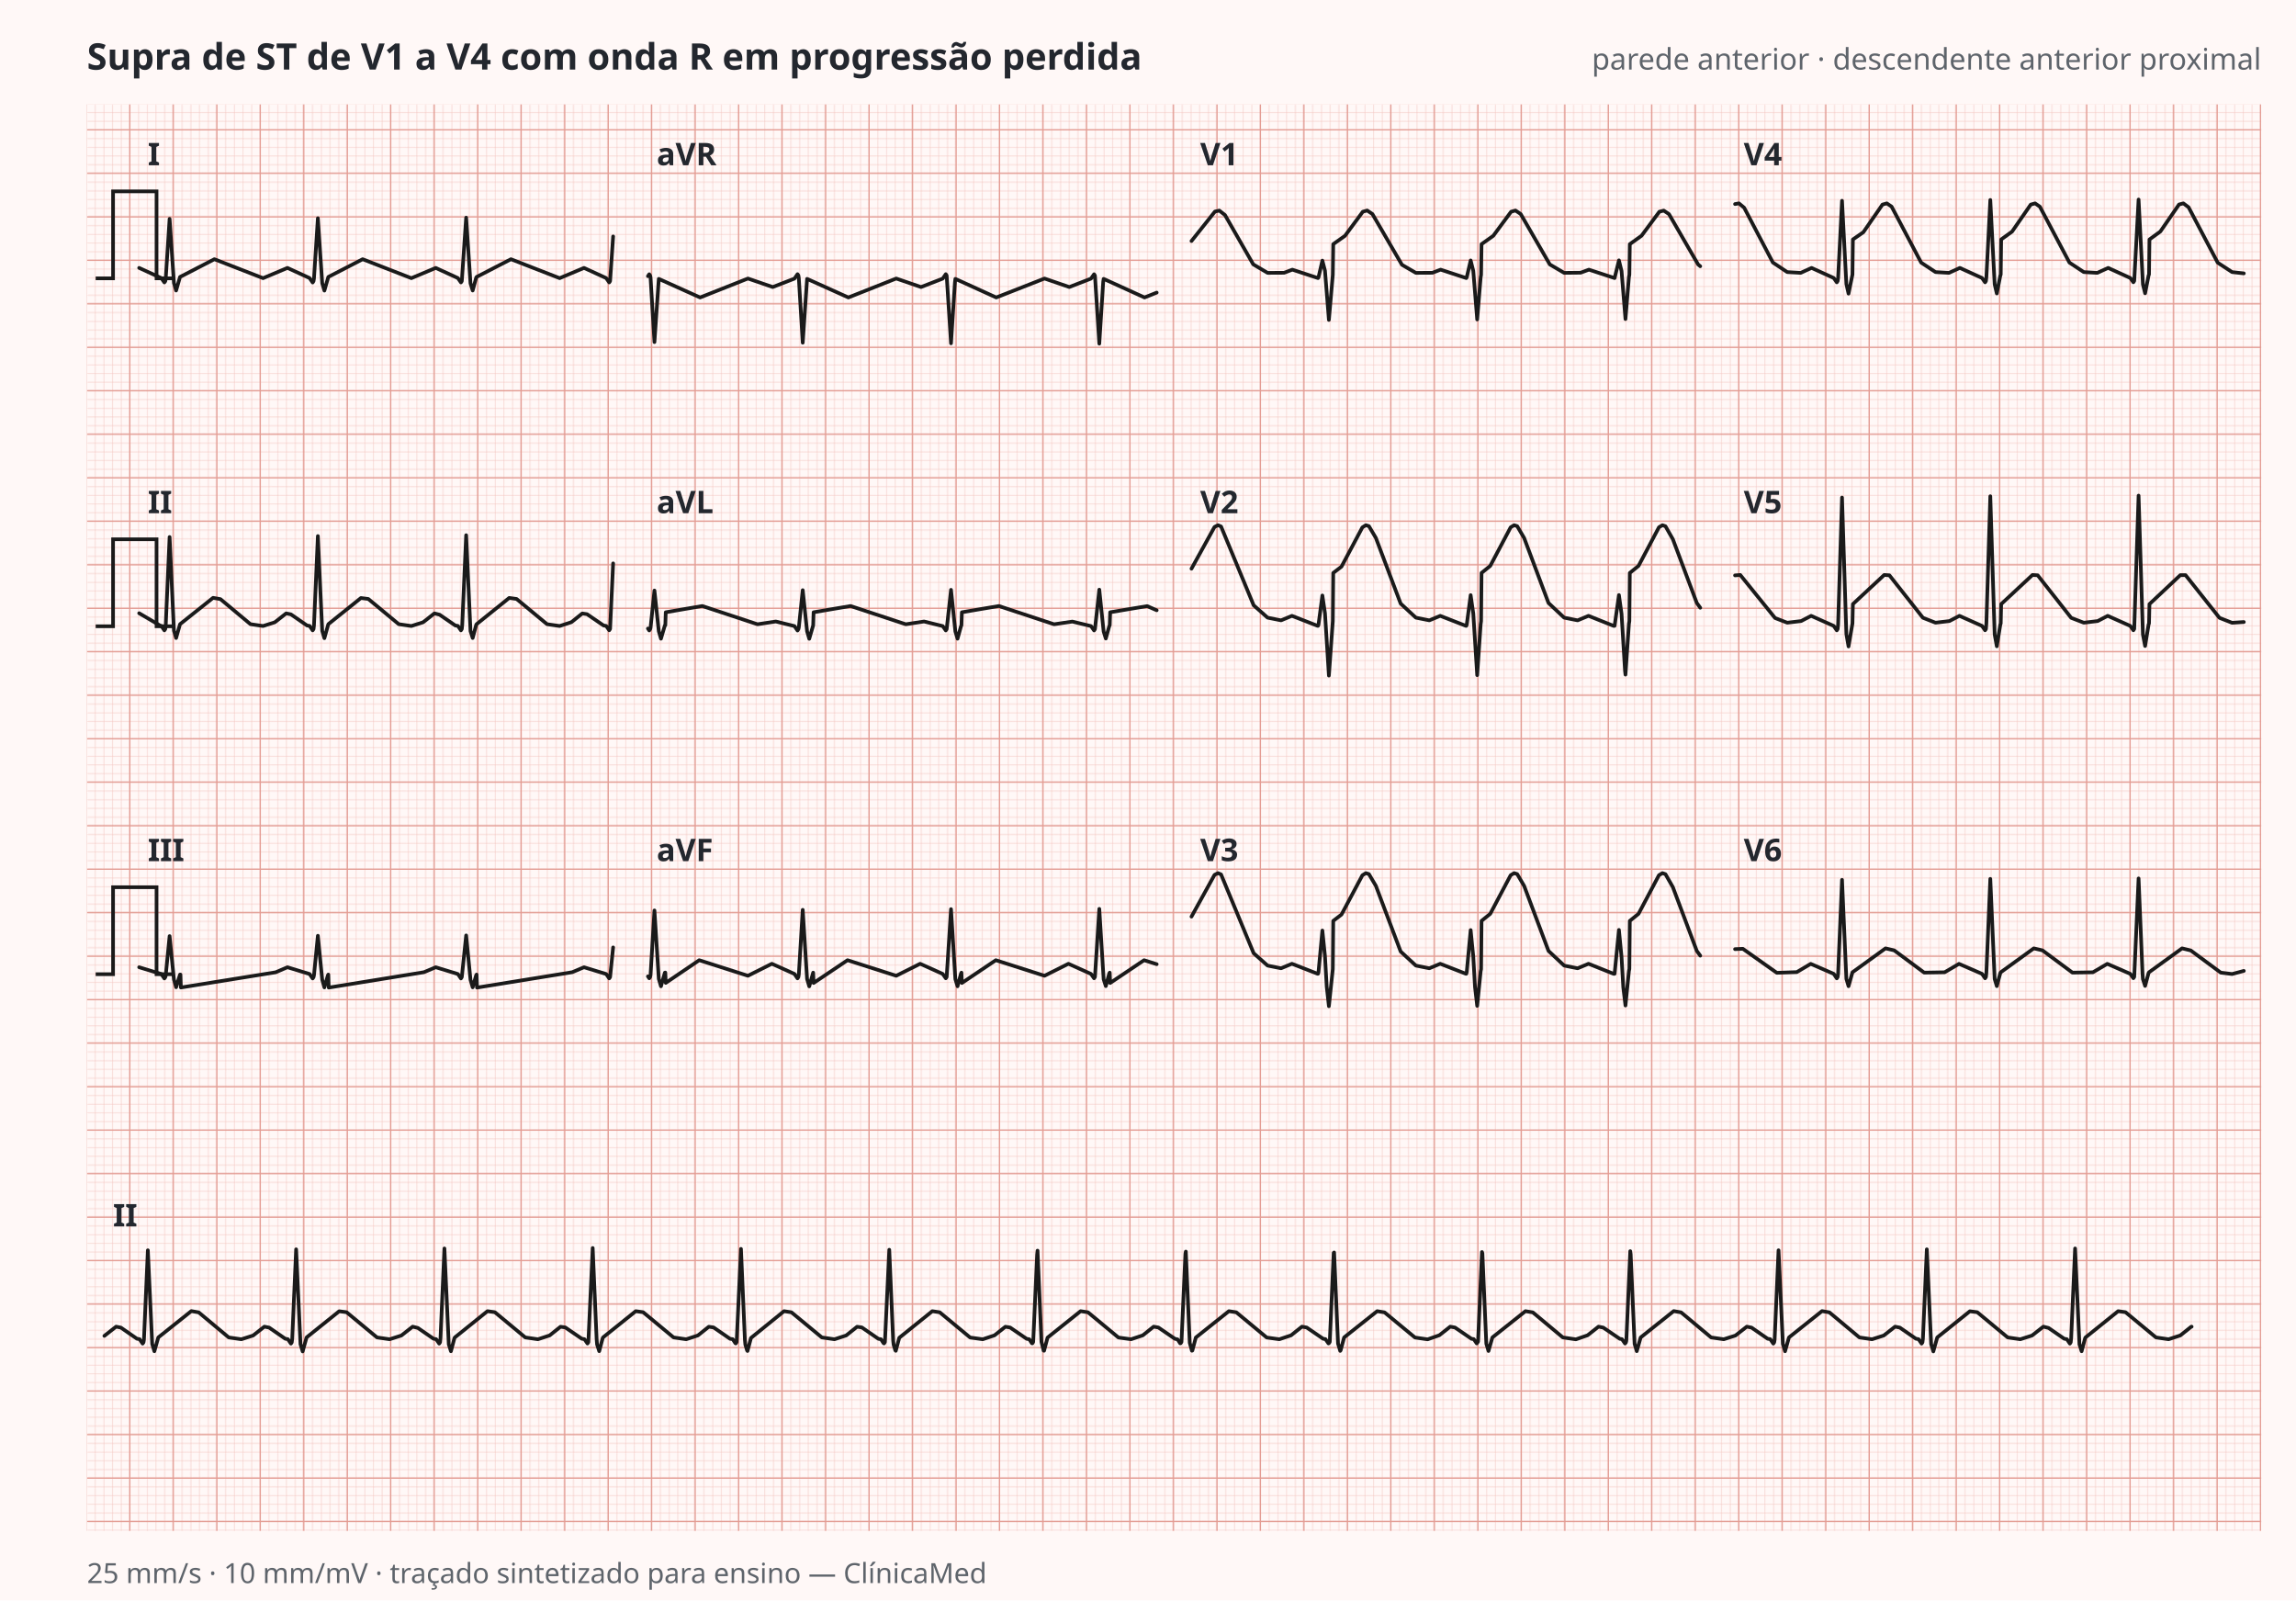
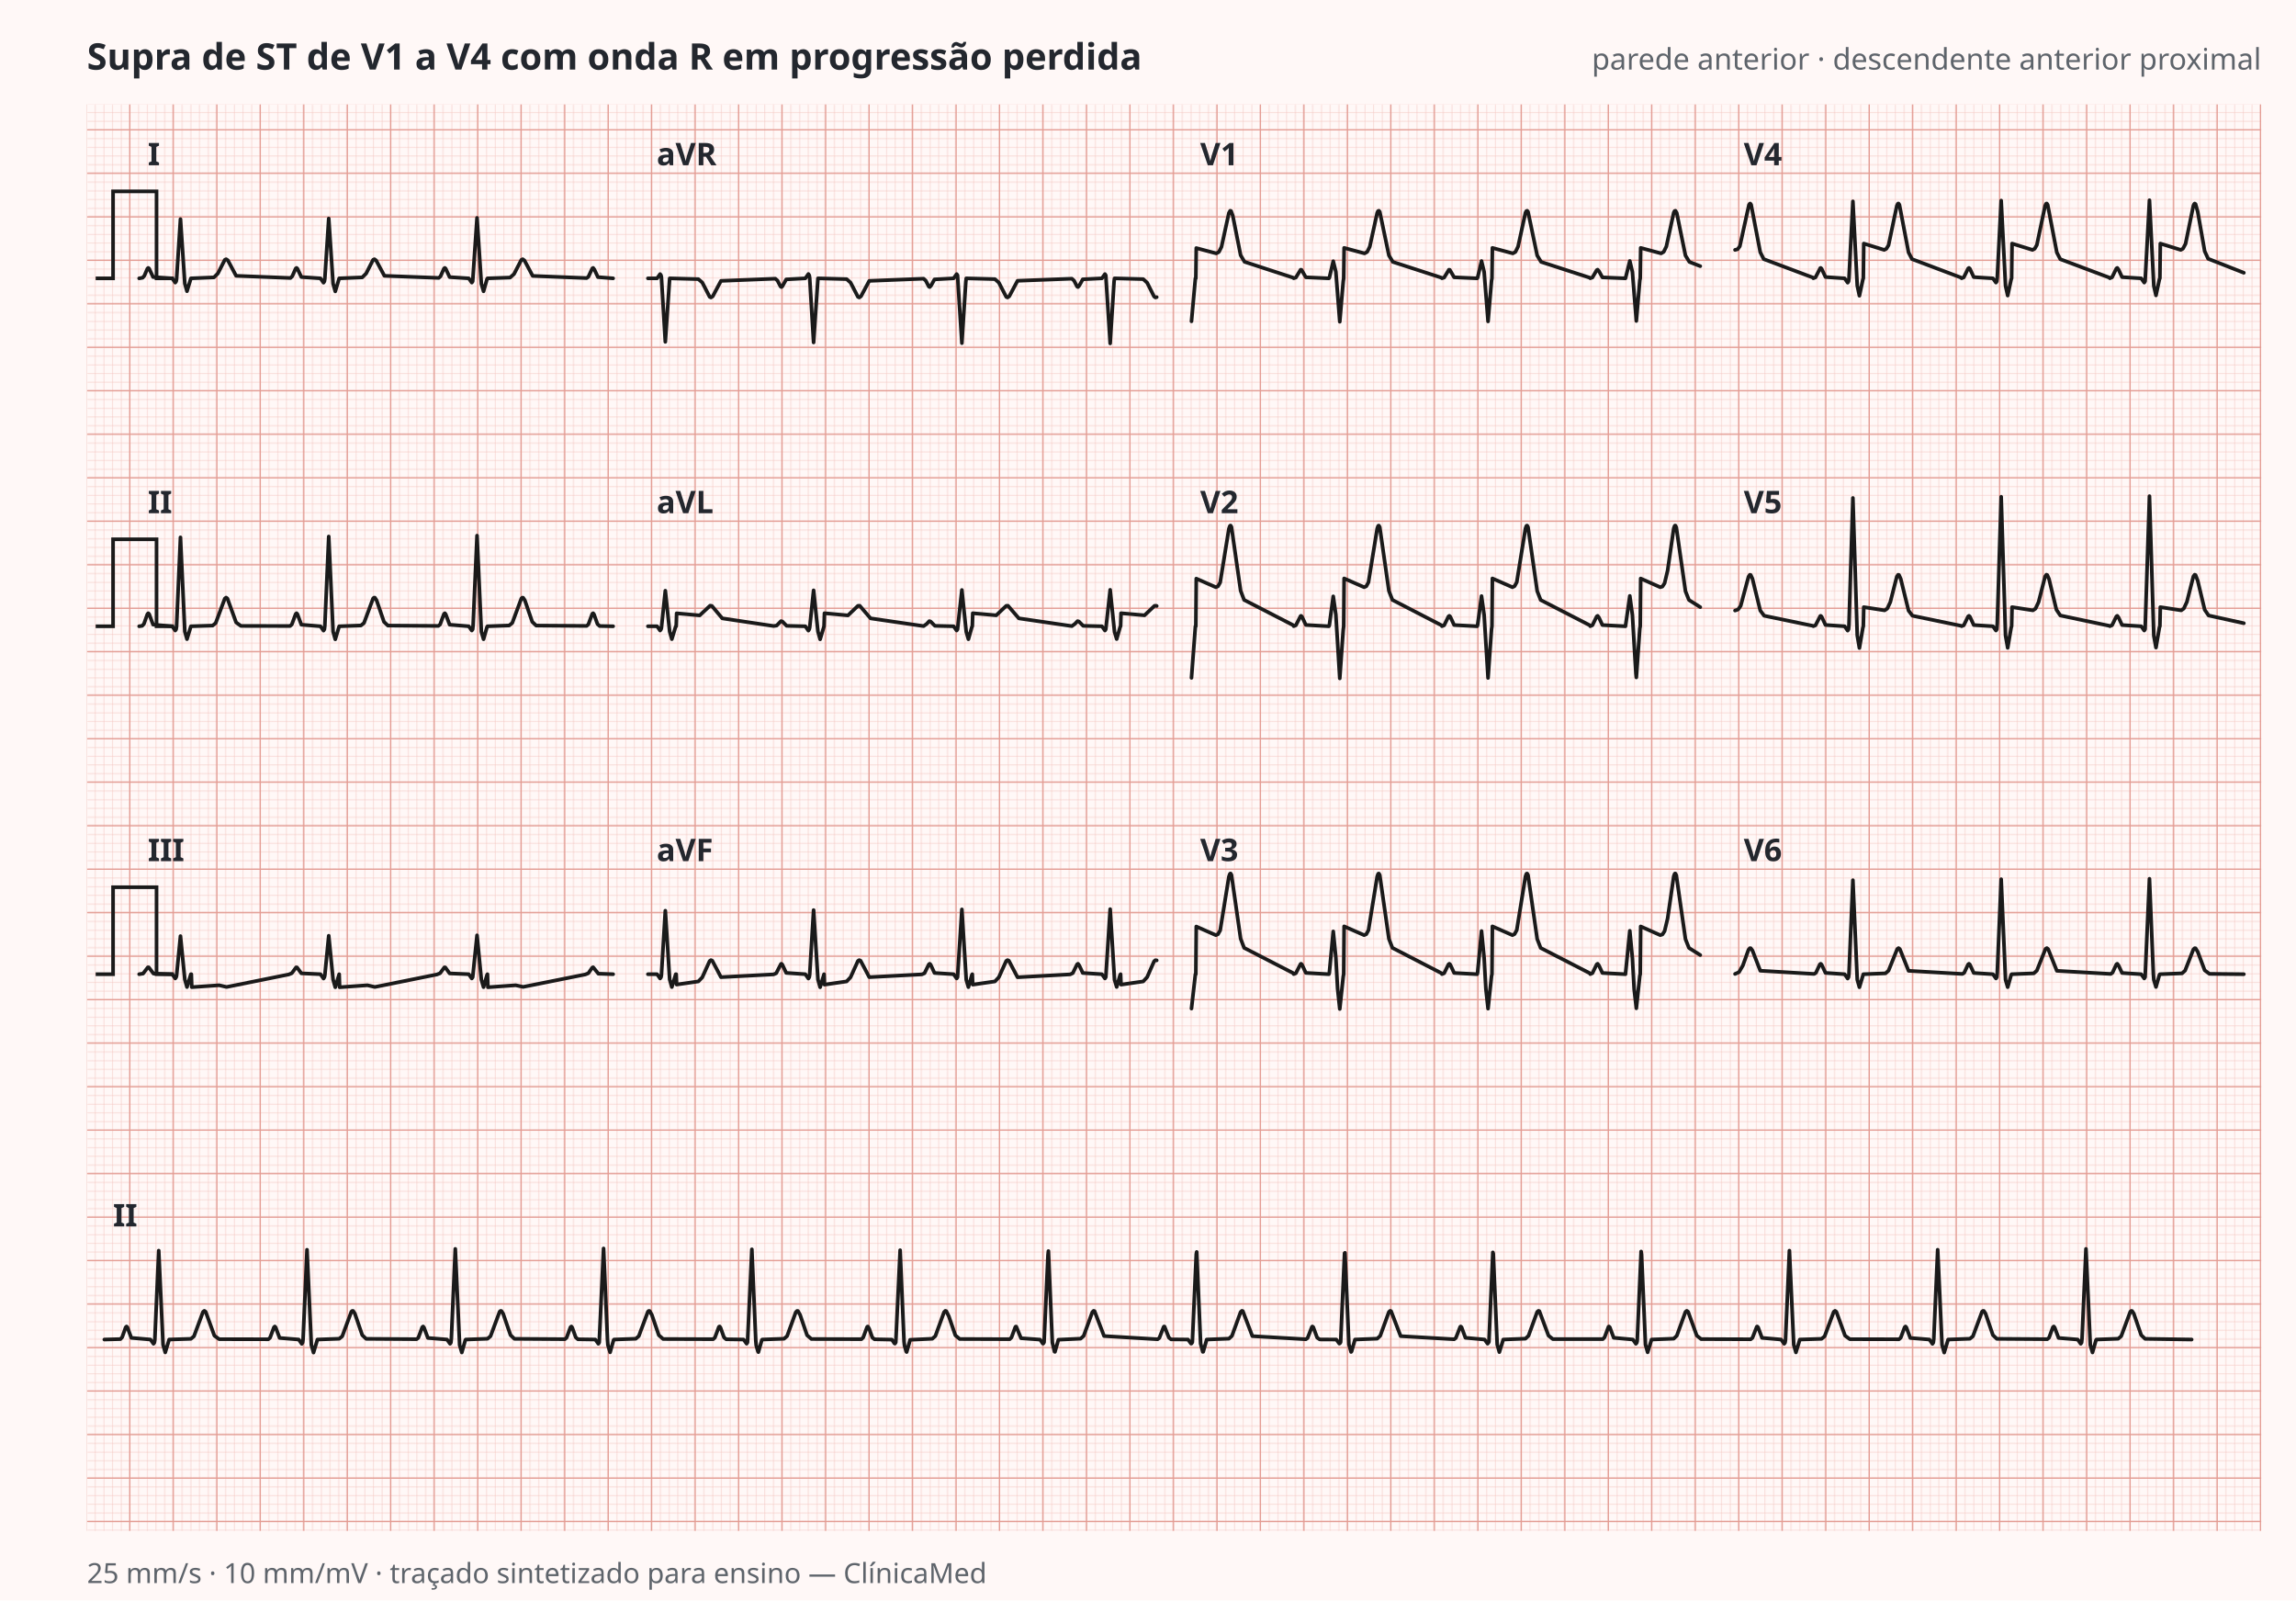
<svg xmlns="http://www.w3.org/2000/svg" viewBox="0 0 264 184" role="img" aria-label="Supra de ST de V1 a V4 com onda R em progressão perdida">
  <defs>
    <pattern id="p1" width="1" height="1" patternUnits="userSpaceOnUse">
      <path d="M1 0V1M0 1H1" fill="none" stroke="#F3C9C3" stroke-width=".12" />
    </pattern>
    <pattern id="p5" width="5" height="5" patternUnits="userSpaceOnUse">
      <rect width="5" height="5" fill="url(#p1)" />
      <path d="M5 0V5M0 5H5" fill="none" stroke="#E39C93" stroke-width=".3" />
    </pattern>
  </defs>
  <rect width="264" height="184" fill="#FFF8F7" />
  <rect x="10.0" y="12.0" width="250.0" height="164.0" fill="url(#p5)" />
  <text x="10.0" y="8" font-family="Figtree,system-ui,sans-serif" font-size="4.2" font-weight="600" fill="#23272E">Supra de ST de V1 a V4 com onda R em progressão perdida</text>
  <text x="260" y="8" text-anchor="end" font-family="Figtree,system-ui,sans-serif" font-size="3.4" fill="#5E646B">parede anterior · descendente anterior proximal</text>
-   <path d="M16.00 30.80L18.55 31.97L18.90 32.47L19.00 32.34L19.05 32.12L19.50 25.16L20.00 32.54L20.25 33.40L20.70 31.84L24.65 29.80L30.25 31.98L33.05 30.80L35.60 31.97L35.95 32.48L36.05 32.33L36.10 32.04L36.55 25.09L37.05 32.56L37.30 33.41L37.75 31.84L41.70 29.80L47.30 31.98L50.10 30.80L52.65 31.97L53.00 32.47L53.10 32.33L53.60 25.02L54.10 32.58L54.35 33.40L54.75 31.93L54.80 31.84L58.75 29.80L64.35 31.98L67.15 30.80L69.70 31.97L70.05 32.47L70.15 32.32L70.50 27.18" fill="none" stroke="#1A1A1A" stroke-width="0.42" stroke-linejoin="round" stroke-linecap="round" />
+   <path d="M16.00 32.00L16.40 31.93L16.60 31.70L16.95 30.88L17.05 30.80L17.15 30.88L17.60 31.85L19.80 32.00L20.15 32.49L20.25 32.36L20.30 32.14L20.75 25.19L21.25 32.61L21.50 33.48L21.95 32.00L24.60 31.89L25.05 31.44L25.85 29.87L26.00 29.80L26.20 29.93L27.15 31.71L33.40 31.96L33.60 31.77L34.00 30.87L34.10 30.80L34.20 30.89L34.65 31.85L36.85 32.00L37.20 32.50L37.30 32.35L37.35 32.06L37.80 25.12L38.30 32.62L38.55 33.50L39.00 32.00L41.65 31.89L42.10 31.44L42.90 29.87L43.05 29.80L43.25 29.94L44.20 31.71L50.45 31.95L50.65 31.77L51.05 30.87L51.15 30.80L51.25 30.89L51.70 31.86L53.90 32.00L54.25 32.49L54.35 32.35L54.85 25.05L55.35 32.64L55.60 33.49L56.00 32.08L56.05 32.00L58.65 31.91L59.10 31.51L59.95 29.87L60.10 29.80L60.30 29.94L61.25 31.72L67.45 31.97L67.65 31.83L68.10 30.86L68.20 30.80L68.35 31.00L68.75 31.86L70.50 32.00" fill="none" stroke="#1A1A1A" stroke-width="0.42" stroke-linejoin="round" stroke-linecap="round" />
  <path d="M11.0 32.0h2v-10h5v10h2" fill="none" stroke="#1A1A1A" stroke-width=".42" />
  <text x="17.0" y="19.0" font-family="Figtree,system-ui,sans-serif" font-size="3.6" font-weight="600" fill="#23272E">I</text>
-   <path d="M16.00 70.50L18.45 71.94L18.55 71.96L18.90 72.47L19.00 72.33L19.05 72.04L19.50 61.74L20.00 72.51L20.25 73.35L20.70 71.76L24.50 68.73L25.35 68.88L28.80 71.76L30.25 71.97L31.60 71.54L32.90 70.52L33.45 70.63L35.30 71.91L35.60 71.96L35.95 72.47L36.05 72.33L36.10 71.93L36.55 61.63L37.05 72.53L37.30 73.37L37.75 71.76L41.50 68.75L42.35 68.86L45.85 71.76L47.30 71.97L48.65 71.54L49.95 70.52L50.55 70.67L52.35 71.91L52.65 71.96L53.00 72.47L53.10 72.32L53.15 71.82L53.60 61.53L54.10 72.55L54.35 73.35L54.75 71.85L54.80 71.76L58.55 68.74L59.40 68.86L62.90 71.76L64.35 71.97L65.70 71.53L66.95 70.53L67.50 70.61L69.40 71.91L69.70 71.96L70.05 72.46L70.15 72.31L70.50 64.77" fill="none" stroke="#1A1A1A" stroke-width="0.42" stroke-linejoin="round" stroke-linecap="round" />
+   <path d="M16.00 72.00L16.35 71.95L16.55 71.73L16.95 70.60L17.05 70.50L17.15 70.60L17.60 71.81L19.80 72.00L20.15 72.49L20.25 72.36L20.30 72.06L20.75 61.78L21.25 72.61L21.50 73.48L21.95 72.00L24.45 71.92L24.80 71.63L25.85 68.81L26.00 68.70L26.15 68.81L27.15 71.56L27.70 71.96L33.35 71.97L33.55 71.80L34.00 70.59L34.10 70.50L34.20 70.61L34.65 71.82L36.85 72.00L37.20 72.50L37.30 72.35L37.35 71.96L37.80 61.68L38.30 72.62L38.55 73.50L39.00 72.00L41.50 71.91L41.85 71.63L42.90 68.80L43.00 68.71L43.10 68.71L43.30 69.01L44.15 71.49L44.60 71.92L50.40 71.96L50.60 71.80L51.05 70.58L51.15 70.50L51.25 70.62L51.70 71.82L53.90 72.00L54.25 72.49L54.35 72.35L54.40 71.85L54.85 61.58L55.35 72.64L55.60 73.49L56.00 72.08L56.05 72.00L58.55 71.91L58.90 71.62L59.95 68.80L60.05 68.71L60.15 68.72L60.35 69.02L61.20 71.49L61.65 71.92L67.45 71.96L67.65 71.79L68.10 70.57L68.20 70.50L68.30 70.63L68.70 71.75L68.95 71.97L70.50 72.00" fill="none" stroke="#1A1A1A" stroke-width="0.42" stroke-linejoin="round" stroke-linecap="round" />
  <path d="M11.0 72.0h2v-10h5v10h2" fill="none" stroke="#1A1A1A" stroke-width=".42" />
  <text x="17.0" y="59.0" font-family="Figtree,system-ui,sans-serif" font-size="3.6" font-weight="600" fill="#23272E">II</text>
-   <path d="M16.00 111.20L18.55 111.98L18.90 112.49L19.00 112.36L19.05 112.19L19.50 107.62L20.00 112.62L20.25 113.50L20.70 112.04L20.75 112.04L20.80 113.53L31.70 111.78L33.05 111.20L35.60 111.98L35.95 112.49L36.05 112.35L36.10 112.14L36.55 107.58L37.05 112.63L37.30 113.52L37.70 112.13L37.75 112.04L37.80 113.54L48.75 111.77L50.10 111.20L52.65 111.98L53.00 112.49L53.10 112.34L53.60 107.54L54.10 112.65L54.35 113.51L54.75 112.12L54.80 112.04L54.85 113.54L65.80 111.77L67.15 111.20L69.70 111.98L70.05 112.48L70.15 112.34L70.50 108.92" fill="none" stroke="#1A1A1A" stroke-width="0.42" stroke-linejoin="round" stroke-linecap="round" />
+   <path d="M16.00 112.00L16.45 111.93L17.00 111.21L17.10 111.21L17.65 111.93L19.80 112.00L20.15 112.49L20.25 112.36L20.30 112.19L20.75 107.62L21.25 112.61L21.50 113.48L21.95 112.00L22.00 112.00L22.05 113.49L25.20 113.27L26.05 113.47L33.20 112.03L33.55 111.89L34.05 111.21L34.15 111.22L34.65 111.90L36.85 112.00L37.20 112.50L37.30 112.35L37.35 112.14L37.80 107.58L38.30 112.62L38.55 113.50L39.00 112.00L39.05 113.50L42.25 113.27L43.10 113.47L50.25 112.03L50.60 111.89L51.10 111.21L51.20 111.22L51.70 111.91L53.90 112.00L54.25 112.49L54.35 112.35L54.85 107.53L55.35 112.64L55.60 113.49L56.00 112.08L56.05 112.00L56.10 113.50L59.30 113.27L60.15 113.46L67.30 112.03L67.65 111.89L68.10 111.24L68.20 111.20L68.80 111.94L70.50 112.00" fill="none" stroke="#1A1A1A" stroke-width="0.42" stroke-linejoin="round" stroke-linecap="round" />
  <path d="M11.0 112.0h2v-10h5v10h2" fill="none" stroke="#1A1A1A" stroke-width=".42" />
  <text x="17.0" y="99.0" font-family="Figtree,system-ui,sans-serif" font-size="3.6" font-weight="600" fill="#23272E">III</text>
-   <path d="M74.50 31.75L74.65 31.53L74.75 31.66L74.80 31.89L75.25 39.33L75.75 32.06L80.50 34.20L86.00 32.02L88.85 33.00L91.35 32.03L91.70 31.52L91.80 31.66L91.85 31.97L92.30 39.40L92.80 32.06L97.55 34.20L103.05 32.02L105.90 33.00L108.40 32.03L108.75 31.52L108.85 31.67L109.35 39.47L109.80 32.47L109.85 32.06L114.55 34.20L120.10 32.02L122.95 33.00L125.45 32.03L125.80 31.53L125.90 31.68L126.40 39.51L126.85 32.40L126.90 32.06L131.60 34.20L133.00 33.64" fill="none" stroke="#1A1A1A" stroke-width="0.42" stroke-linejoin="round" stroke-linecap="round" />
+   <path d="M74.50 32.00L75.55 32.00L75.90 31.51L76.00 31.64L76.05 31.87L76.50 39.30L77.00 32.00L80.30 32.09L80.75 32.48L81.60 34.13L81.75 34.20L81.95 34.07L82.90 32.29L89.15 32.04L89.40 32.26L89.75 32.94L89.85 33.00L89.95 32.93L90.40 32.12L92.60 32.00L92.95 31.50L93.05 31.65L93.10 31.95L93.55 39.37L94.05 32.00L97.35 32.09L97.80 32.49L98.65 34.13L98.80 34.20L99.00 34.06L99.95 32.29L106.20 32.04L106.45 32.27L106.80 32.95L106.90 33.00L107.05 32.84L107.45 32.12L109.65 32.00L110.00 31.51L110.10 31.65L110.60 39.45L111.05 32.41L111.10 32.00L114.40 32.09L114.85 32.49L115.70 34.13L115.85 34.20L116.05 34.06L117.00 32.28L123.25 32.04L123.50 32.27L123.85 32.95L123.95 33.00L124.10 32.83L124.50 32.11L126.70 32.00L127.05 31.51L127.15 31.66L127.65 39.48L128.10 32.34L128.15 32.00L131.45 32.09L131.90 32.50L132.70 34.09L132.85 34.20L133.00 34.16" fill="none" stroke="#1A1A1A" stroke-width="0.42" stroke-linejoin="round" stroke-linecap="round" />
  <text x="75.5" y="19.0" font-family="Figtree,system-ui,sans-serif" font-size="3.6" font-weight="600" fill="#23272E">aVR</text>
-   <path d="M74.50 72.26L74.65 72.48L74.75 72.35L74.80 72.19L75.25 67.89L75.75 72.57L76.00 73.43L76.45 71.90L76.50 71.89L76.55 70.39L80.75 69.67L87.10 71.77L89.20 71.45L91.35 71.98L91.70 72.49L91.80 72.34L91.85 72.14L92.30 67.85L92.80 72.58L93.05 73.44L93.50 71.90L93.55 70.39L97.80 69.67L104.15 71.77L106.25 71.45L108.40 71.98L108.75 72.48L108.85 72.34L109.35 67.81L109.85 72.60L110.10 73.43L110.50 71.99L110.55 71.90L110.60 70.39L114.85 69.67L121.20 71.77L123.30 71.46L125.45 71.98L125.80 72.48L125.90 72.33L126.40 67.79L126.90 72.61L127.15 73.41L127.55 71.97L127.60 71.90L127.65 70.39L131.90 69.68L133.00 70.16" fill="none" stroke="#1A1A1A" stroke-width="0.42" stroke-linejoin="round" stroke-linecap="round" />
+   <path d="M74.50 72.00L75.55 72.00L75.90 72.49L76.00 72.36L76.05 72.20L76.50 67.91L77.00 72.61L77.25 73.48L77.70 72.00L77.75 72.00L77.80 70.51L80.45 70.75L81.65 69.63L81.85 69.66L83.05 71.09L88.95 71.97L89.30 71.92L89.80 71.41L89.95 71.44L90.45 71.95L92.60 72.00L92.95 72.50L93.05 72.35L93.10 72.15L93.55 67.87L94.05 72.62L94.30 73.50L94.75 72.00L94.80 70.50L97.50 70.75L98.65 69.65L98.85 69.64L100.10 71.09L106.20 71.98L106.55 71.73L106.85 71.41L107.00 71.45L107.50 71.95L109.65 72.00L110.00 72.49L110.10 72.35L110.60 67.83L111.10 72.64L111.35 73.49L111.75 72.08L111.80 72.00L111.85 70.50L114.55 70.74L115.70 69.65L115.90 69.64L117.15 71.09L123.25 71.98L123.60 71.72L123.90 71.41L124.05 71.45L124.55 71.95L126.70 72.00L127.05 72.49L127.15 72.34L127.65 67.81L128.15 72.65L128.40 73.47L128.80 72.07L128.85 72.00L128.90 70.50L131.60 70.74L132.75 69.65L132.95 69.64L133.00 69.67" fill="none" stroke="#1A1A1A" stroke-width="0.42" stroke-linejoin="round" stroke-linecap="round" />
  <text x="75.5" y="59.0" font-family="Figtree,system-ui,sans-serif" font-size="3.6" font-weight="600" fill="#23272E">aVL</text>
-   <path d="M74.50 112.25L74.65 112.47L74.75 112.34L74.80 112.11L75.25 104.67L75.75 112.54L76.00 113.39L76.45 111.82L76.50 111.81L76.55 113.00L80.40 110.39L86.00 112.18L88.75 110.80L91.35 111.97L91.70 112.48L91.80 112.33L91.85 112.03L92.30 104.60L92.80 112.55L93.05 113.40L93.50 111.82L93.55 113.01L97.45 110.39L103.05 112.18L105.80 110.80L108.40 111.97L108.75 112.47L108.85 112.33L109.35 104.52L109.85 112.57L110.10 113.39L110.50 111.92L110.55 111.82L110.60 113.01L114.50 110.39L120.10 112.18L122.85 110.80L125.45 111.97L125.80 112.47L125.90 112.32L126.40 104.49L126.90 112.59L127.15 113.37L127.55 111.90L127.60 111.82L127.65 113.01L131.55 110.39L133.00 110.85" fill="none" stroke="#1A1A1A" stroke-width="0.42" stroke-linejoin="round" stroke-linecap="round" />
+   <path d="M74.50 112.00L75.55 112.00L75.90 112.49L76.00 112.36L76.05 112.13L76.50 104.70L77.00 112.61L77.25 113.48L77.70 112.00L77.75 112.00L77.80 113.19L80.30 112.83L80.75 112.36L81.60 110.48L81.75 110.38L81.90 110.45L82.90 112.34L88.95 112.02L89.25 111.89L89.80 110.82L89.85 110.80L89.95 110.89L90.40 111.85L92.60 112.00L92.95 112.50L93.05 112.35L93.10 112.05L93.55 104.63L94.05 112.62L94.30 113.50L94.75 112.00L94.80 113.20L97.35 112.83L97.80 112.35L98.65 110.47L98.80 110.38L98.95 110.45L99.95 112.34L106.00 112.02L106.30 111.89L106.80 110.87L106.90 110.80L107.00 110.89L107.45 111.86L109.65 112.00L110.00 112.49L110.10 112.35L110.60 104.55L111.10 112.64L111.35 113.49L111.75 112.08L111.80 112.00L111.85 113.20L114.40 112.83L114.85 112.35L115.70 110.47L115.85 110.38L116.00 110.45L117.00 112.35L123.05 112.02L123.35 111.88L123.85 110.86L123.95 110.80L124.10 111.00L124.50 111.86L126.70 112.00L127.05 112.49L127.15 112.34L127.65 104.52L128.15 112.65L128.40 113.47L128.80 112.07L128.85 112.00L128.90 113.20L131.45 112.83L131.90 112.34L132.70 110.52L132.85 110.39L133.00 110.41" fill="none" stroke="#1A1A1A" stroke-width="0.42" stroke-linejoin="round" stroke-linecap="round" />
  <text x="75.5" y="99.0" font-family="Figtree,system-ui,sans-serif" font-size="3.6" font-weight="600" fill="#23272E">aVF</text>
-   <path d="M137.00 27.71L139.70 24.32L140.20 24.21L140.85 24.72L144.10 30.39L145.75 31.37L147.65 31.36L148.60 31.00L151.55 31.97L151.60 31.90L152.05 29.96L152.35 31.12L152.80 36.78L153.25 31.60L153.30 28.07L154.65 27.11L156.70 24.34L157.20 24.20L157.80 24.60L161.20 30.44L162.80 31.37L164.70 31.36L165.65 31.00L168.60 31.97L168.65 31.88L169.10 29.94L169.40 31.14L169.85 36.73L170.25 31.89L170.30 31.59L170.35 28.07L171.70 27.11L173.75 24.34L174.25 24.20L174.85 24.60L178.20 30.40L179.85 31.37L181.75 31.35L182.70 31.00L185.65 31.97L186.15 29.93L186.45 31.16L186.90 36.68L187.30 31.84L187.35 31.59L187.40 28.07L188.75 27.10L190.80 24.34L191.30 24.21L191.90 24.61L195.25 30.40L195.50 30.61" fill="none" stroke="#1A1A1A" stroke-width="0.42" stroke-linejoin="round" stroke-linecap="round" />
+   <path d="M137.00 36.94L137.45 32.00L137.50 32.00L137.55 28.52L139.85 29.13L140.15 28.97L140.45 28.38L141.30 24.49L141.45 24.23L141.55 24.26L141.75 24.80L142.65 29.34L143.10 30.10L148.70 31.93L148.75 31.99L149.00 31.91L149.55 31.01L149.65 31.02L150.15 31.88L152.80 32.00L152.85 31.94L153.30 30.03L153.60 31.24L154.05 36.99L154.45 32.33L154.50 32.00L154.55 28.50L156.90 29.13L157.20 28.96L157.50 28.36L158.35 24.48L158.45 24.27L158.55 24.23L158.65 24.35L159.70 29.36L160.15 30.11L165.75 31.93L165.80 31.99L166.05 31.91L166.60 31.01L166.70 31.02L167.20 31.88L169.85 32.00L169.90 31.92L170.35 30.01L170.65 31.26L171.10 36.95L171.50 32.27L171.55 32.00L171.60 28.50L173.95 29.13L174.25 28.96L174.55 28.35L175.40 24.46L175.50 24.27L175.60 24.23L175.70 24.36L176.75 29.37L177.20 30.11L182.80 31.93L182.85 31.99L183.10 31.90L183.60 31.05L183.70 31.00L183.85 31.17L184.25 31.89L186.90 32.00L187.40 30.00L187.70 31.27L188.15 36.90L188.55 32.22L188.60 32.00L188.65 28.50L191.00 29.13L191.30 28.95L191.60 28.34L192.45 24.45L192.55 24.26L192.65 24.23L192.80 24.49L193.80 29.38L194.25 30.11L195.50 30.60" fill="none" stroke="#1A1A1A" stroke-width="0.42" stroke-linejoin="round" stroke-linecap="round" />
  <text x="138.0" y="19.0" font-family="Figtree,system-ui,sans-serif" font-size="3.6" font-weight="600" fill="#23272E">V1</text>
-   <path d="M137.00 65.38L139.65 60.58L140.05 60.38L140.40 60.53L144.15 69.59L145.75 71.01L147.30 71.32L148.55 70.80L151.50 71.95L151.55 71.95L151.60 71.84L152.05 68.46L152.35 70.50L152.80 77.67L153.25 71.41L153.30 65.87L154.25 65.14L156.65 60.63L157.05 60.38L157.40 60.49L158.20 61.84L161.05 69.39L162.80 71.01L164.35 71.32L165.60 70.80L168.55 71.95L168.60 71.95L168.65 71.81L169.10 68.42L169.40 70.53L169.85 77.62L170.25 71.77L170.30 71.41L170.35 65.87L171.35 65.06L173.70 60.62L174.10 60.38L174.45 60.49L175.25 61.85L178.05 69.32L179.85 71.01L181.40 71.32L182.65 70.80L185.55 71.96L185.65 71.95L186.15 68.41L186.45 70.57L186.85 77.12L186.90 77.56L187.30 71.71L187.35 71.40L187.40 65.87L188.40 65.06L190.75 60.62L191.15 60.38L191.50 60.50L192.35 61.99L195.10 69.32L195.50 69.87" fill="none" stroke="#1A1A1A" stroke-width="0.42" stroke-linejoin="round" stroke-linecap="round" />
+   <path d="M137.00 77.93L137.45 72.00L137.50 72.00L137.55 66.52L139.80 67.51L140.05 67.40L140.30 66.96L141.30 60.80L141.40 60.50L141.45 60.43L141.50 60.42L141.60 60.59L142.65 67.91L143.05 68.97L148.70 71.88L148.75 71.99L149.00 71.89L149.55 70.82L149.60 70.80L149.70 70.89L150.15 71.85L152.80 72.00L152.85 71.89L153.30 68.56L153.60 70.66L154.05 77.99L154.45 72.39L154.50 72.00L154.55 66.50L156.85 67.51L157.10 67.40L157.35 66.94L158.35 60.78L158.45 60.49L158.50 60.43L158.55 60.43L158.65 60.61L159.70 67.93L160.10 68.97L165.75 71.89L165.80 71.99L166.05 71.89L166.55 70.87L166.65 70.80L166.75 70.89L167.20 71.86L169.85 72.00L169.90 71.86L170.35 68.53L170.65 70.70L171.10 77.94L171.50 72.33L171.55 72.00L171.60 66.50L173.90 67.51L174.15 67.39L174.40 66.93L175.40 60.77L175.50 60.48L175.55 60.43L175.60 60.43L175.70 60.62L176.75 67.95L177.15 68.98L182.80 71.89L182.85 71.99L183.10 71.88L183.60 70.86L183.70 70.80L183.85 71.00L184.25 71.86L186.90 72.00L187.40 68.51L187.70 70.73L188.10 77.42L188.15 77.88L188.55 72.26L188.60 72.00L188.65 66.51L190.90 67.51L191.15 67.43L191.40 67.05L191.75 65.58L192.45 60.75L192.55 60.47L192.60 60.42L192.65 60.43L192.75 60.64L193.80 67.97L194.20 68.98L195.50 69.80" fill="none" stroke="#1A1A1A" stroke-width="0.42" stroke-linejoin="round" stroke-linecap="round" />
  <text x="138.0" y="59.0" font-family="Figtree,system-ui,sans-serif" font-size="3.6" font-weight="600" fill="#23272E">V2</text>
-   <path d="M137.00 105.38L139.65 100.58L140.05 100.38L140.40 100.53L144.15 109.59L145.75 111.01L147.30 111.32L148.55 110.80L151.50 111.95L151.55 111.95L151.60 111.79L152.05 106.98L152.35 109.93L152.55 113.44L152.80 115.68L153.25 111.41L153.30 105.87L154.25 105.14L156.65 100.63L157.05 100.38L157.40 100.49L158.20 101.84L161.05 109.39L162.80 111.01L164.35 111.32L165.60 110.80L168.55 111.95L168.60 111.95L168.65 111.75L169.10 106.93L169.40 109.98L169.60 113.48L169.85 115.64L170.25 111.66L170.30 111.41L170.35 105.87L171.35 105.06L173.70 100.62L174.10 100.38L174.45 100.49L175.25 101.85L178.05 109.32L179.85 111.01L181.40 111.32L182.65 110.80L185.55 111.96L185.65 111.95L186.15 106.91L186.45 110.02L186.65 113.52L186.90 115.60L187.30 111.62L187.35 111.40L187.40 105.87L188.40 105.06L190.75 100.62L191.15 100.38L191.50 100.50L192.35 101.99L195.10 109.32L195.50 109.87" fill="none" stroke="#1A1A1A" stroke-width="0.42" stroke-linejoin="round" stroke-linecap="round" />
+   <path d="M137.00 115.95L137.45 112.00L137.50 112.00L137.55 106.52L139.80 107.51L140.05 107.40L140.30 106.96L141.30 100.80L141.40 100.50L141.45 100.43L141.50 100.42L141.60 100.59L142.65 107.91L143.05 108.97L148.70 111.88L148.75 111.99L149.00 111.89L149.55 110.82L149.60 110.80L149.70 110.89L150.15 111.85L152.80 112.00L152.85 111.85L153.30 107.08L153.60 110.09L153.80 113.66L154.05 116.00L154.45 112.26L154.50 112.00L154.55 106.50L156.85 107.51L157.10 107.40L157.35 106.94L158.35 100.78L158.45 100.49L158.50 100.43L158.55 100.43L158.65 100.61L159.70 107.93L160.10 108.97L165.75 111.89L165.80 111.99L166.05 111.89L166.55 110.87L166.65 110.80L166.75 110.89L167.20 111.86L169.85 112.00L169.90 111.80L170.35 107.04L170.65 110.14L170.85 113.70L171.10 115.96L171.50 112.22L171.55 112.00L171.60 106.50L173.90 107.51L174.15 107.39L174.40 106.93L175.40 100.77L175.50 100.48L175.55 100.43L175.60 100.43L175.70 100.62L176.75 107.95L177.15 108.98L182.80 111.89L182.85 111.99L183.10 111.88L183.60 110.86L183.70 110.80L183.85 111.00L184.25 111.86L186.90 112.00L187.40 107.01L187.70 110.19L187.90 113.74L188.15 115.92L188.55 112.18L188.60 112.00L188.65 106.51L190.90 107.51L191.15 107.43L191.40 107.05L191.75 105.58L192.45 100.75L192.55 100.47L192.60 100.42L192.65 100.43L192.75 100.64L193.80 107.97L194.20 108.98L195.50 109.80" fill="none" stroke="#1A1A1A" stroke-width="0.42" stroke-linejoin="round" stroke-linecap="round" />
  <text x="138.0" y="99.0" font-family="Figtree,system-ui,sans-serif" font-size="3.6" font-weight="600" fill="#23272E">V3</text>
-   <path d="M199.50 23.46L199.95 23.38L200.55 23.88L203.85 30.18L205.50 31.28L207.05 31.37L208.30 30.80L210.85 31.96L211.20 32.46L211.30 32.31L211.35 31.96L211.80 23.08L212.30 32.66L212.55 33.76L213.00 31.56L213.05 27.53L214.25 26.70L216.45 23.52L216.95 23.38L217.50 23.75L220.90 30.19L222.55 31.28L224.10 31.37L225.35 30.80L227.90 31.96L228.25 32.46L228.35 32.31L228.40 31.87L228.85 22.99L229.35 32.68L229.60 33.74L230.00 31.69L230.05 31.56L230.10 27.53L231.35 26.63L233.50 23.52L234.00 23.38L234.55 23.76L237.95 30.19L239.60 31.28L241.15 31.37L242.40 30.80L244.95 31.96L245.30 32.45L245.40 32.30L245.90 22.94L246.40 32.70L246.65 33.72L247.05 31.67L247.10 31.55L247.15 27.53L248.40 26.62L250.55 23.51L251.05 23.38L251.65 23.83L255.00 30.20L256.65 31.28L258.00 31.43" fill="none" stroke="#1A1A1A" stroke-width="0.42" stroke-linejoin="round" stroke-linecap="round" />
+   <path d="M199.50 28.73L199.80 28.65L200.05 28.31L201.10 23.55L201.20 23.41L201.25 23.40L201.35 23.53L202.40 29.00L202.80 29.79L208.45 31.91L208.50 31.99L208.75 31.89L209.30 30.82L209.35 30.80L209.45 30.89L209.90 31.85L212.10 32.00L212.45 32.50L212.55 32.35L212.60 32.00L213.05 23.15L213.55 32.83L213.80 34.00L214.20 32.13L214.25 32.00L214.30 28.00L216.65 28.73L216.90 28.60L217.15 28.19L218.10 23.67L218.20 23.45L218.25 23.40L218.30 23.40L218.40 23.54L219.45 29.02L219.85 29.79L225.50 31.92L225.55 31.99L225.80 31.89L226.30 30.87L226.40 30.80L226.50 30.89L226.95 31.86L229.15 32.00L229.50 32.49L229.60 32.35L229.65 31.91L230.10 23.06L230.60 32.85L230.85 33.98L231.25 32.11L231.30 32.00L231.35 28.00L233.70 28.73L233.95 28.60L234.20 28.17L235.15 23.66L235.25 23.44L235.30 23.40L235.35 23.40L235.45 23.55L236.50 29.03L236.90 29.80L242.55 31.92L242.60 31.99L242.85 31.88L243.35 30.86L243.45 30.80L243.60 31.00L244.00 31.86L246.20 32.00L246.55 32.49L246.65 32.34L247.15 23.02L247.65 32.87L247.90 33.96L248.30 32.09L248.35 32.00L248.40 28.00L250.75 28.73L251.00 28.59L251.30 28.03L252.20 23.64L252.30 23.44L252.35 23.40L252.45 23.46L252.70 24.34L253.50 28.88L253.90 29.75L258.00 31.36" fill="none" stroke="#1A1A1A" stroke-width="0.42" stroke-linejoin="round" stroke-linecap="round" />
  <text x="200.5" y="19.0" font-family="Figtree,system-ui,sans-serif" font-size="3.6" font-weight="600" fill="#23272E">V4</text>
-   <path d="M199.50 66.15L200.10 66.10L204.10 71.05L205.50 71.59L207.10 71.40L208.25 70.80L210.85 71.96L211.20 72.47L211.30 72.32L211.35 71.79L211.80 57.20L212.30 72.91L212.55 74.32L213.00 71.67L213.05 69.45L216.65 66.10L217.25 66.14L221.10 71.02L222.55 71.59L224.15 71.40L225.30 70.80L227.90 71.96L228.25 72.46L228.35 72.32L228.40 71.63L228.85 57.05L229.35 72.94L229.60 74.30L230.00 71.82L230.05 71.67L230.10 69.45L233.70 66.10L234.30 66.14L238.15 71.03L239.60 71.59L241.20 71.40L242.35 70.80L244.95 71.96L245.30 72.46L245.40 72.31L245.90 56.98L246.40 72.96L246.65 74.27L247.05 71.80L247.10 71.67L247.15 69.45L250.70 66.12L251.30 66.12L255.20 71.03L256.65 71.60L258.00 71.51" fill="none" stroke="#1A1A1A" stroke-width="0.42" stroke-linejoin="round" stroke-linecap="round" />
+   <path d="M199.50 70.19L199.85 70.07L200.15 69.65L201.05 66.30L201.20 66.08L201.30 66.10L201.50 66.53L202.40 70.19L202.85 70.79L208.45 71.95L208.50 71.99L208.75 71.89L209.30 70.82L209.35 70.80L209.45 70.89L209.90 71.85L212.10 72.00L212.45 72.50L212.55 72.35L212.60 71.82L213.05 57.25L213.55 73.04L213.80 74.50L214.20 72.16L214.25 72.00L214.30 69.80L216.70 70.17L217.00 69.97L217.35 69.23L218.10 66.29L218.25 66.08L218.35 66.10L218.55 66.54L219.45 70.20L219.90 70.79L225.50 71.95L225.55 71.99L225.80 71.89L226.30 70.87L226.40 70.80L226.50 70.89L226.95 71.86L229.15 72.00L229.50 72.49L229.60 72.35L229.65 71.67L230.10 57.11L230.60 73.06L230.85 74.48L231.25 72.14L231.30 72.00L231.35 69.80L233.75 70.17L234.05 69.97L234.40 69.22L235.15 66.28L235.30 66.07L235.40 66.11L235.60 66.56L236.45 70.09L236.90 70.76L242.55 71.95L242.60 71.99L242.85 71.88L243.35 70.86L243.45 70.80L243.60 71.00L244.00 71.86L246.20 72.00L246.55 72.49L246.65 72.34L247.15 57.04L247.65 73.09L247.90 74.45L248.30 72.11L248.35 72.00L248.40 69.80L250.80 70.17L251.10 69.96L251.45 69.21L252.20 66.27L252.35 66.07L252.45 66.11L252.70 66.76L253.50 70.10L253.95 70.76L258.00 71.65" fill="none" stroke="#1A1A1A" stroke-width="0.42" stroke-linejoin="round" stroke-linecap="round" />
  <text x="200.5" y="59.0" font-family="Figtree,system-ui,sans-serif" font-size="3.6" font-weight="600" fill="#23272E">V5</text>
-   <path d="M199.50 109.12L200.40 109.08L204.30 111.84L206.60 111.76L208.20 110.81L210.85 111.96L211.20 112.48L211.30 112.33L211.35 111.92L211.80 101.15L212.30 112.54L212.55 113.38L213.00 111.78L216.80 109.03L217.80 109.26L221.25 111.82L223.60 111.78L225.25 110.81L227.90 111.96L228.25 112.47L228.35 112.32L228.40 111.80L228.85 101.04L229.35 112.55L229.60 113.37L230.00 111.87L230.05 111.78L233.85 109.03L234.85 109.26L238.30 111.82L240.65 111.78L242.30 110.81L244.95 111.96L245.30 112.46L245.40 112.32L245.90 100.99L246.35 111.90L246.40 112.57L246.65 113.35L247.05 111.86L247.10 111.78L250.90 109.03L251.90 109.27L255.35 111.82L256.65 111.98L258.00 111.62" fill="none" stroke="#1A1A1A" stroke-width="0.42" stroke-linejoin="round" stroke-linecap="round" />
+   <path d="M199.50 111.97L199.95 111.77L200.40 111.00L201.05 109.18L201.20 109.01L201.30 109.01L201.50 109.27L202.40 111.60L208.60 111.97L208.80 111.84L209.25 110.87L209.35 110.80L209.45 110.89L209.90 111.85L212.10 112.00L212.45 112.50L212.55 112.35L212.60 111.94L213.05 101.19L213.55 112.62L213.80 113.50L214.25 112.00L216.80 111.90L217.15 111.59L218.15 109.10L218.30 109.00L218.45 109.11L219.45 111.61L225.65 111.97L225.85 111.84L226.30 110.87L226.40 110.80L226.50 110.89L226.95 111.86L229.15 112.00L229.50 112.49L229.60 112.35L229.65 111.83L230.10 101.08L230.60 112.64L230.85 113.49L231.25 112.08L231.30 112.00L233.85 111.90L234.20 111.59L235.20 109.09L235.35 109.00L235.50 109.11L236.50 111.61L242.70 111.97L242.90 111.83L243.35 110.86L243.45 110.80L243.60 111.00L244.00 111.86L246.20 112.00L246.55 112.49L246.65 112.34L247.15 101.03L247.60 111.98L247.65 112.65L247.90 113.47L248.30 112.07L248.35 112.00L250.90 111.90L251.25 111.58L252.20 109.15L252.35 109.01L252.45 109.02L252.70 109.42L253.50 111.55L254.05 111.96L258.00 112.00" fill="none" stroke="#1A1A1A" stroke-width="0.42" stroke-linejoin="round" stroke-linecap="round" />
  <text x="200.5" y="99.0" font-family="Figtree,system-ui,sans-serif" font-size="3.6" font-weight="600" fill="#23272E">V6</text>
-   <path d="M12.00 153.58L13.35 152.52L13.90 152.63L15.75 153.91L16.05 153.96L16.40 154.47L16.50 154.33L16.55 154.04L17.00 143.74L17.50 154.51L17.75 155.35L18.20 153.76L22.00 150.73L22.85 150.88L26.30 153.76L27.75 153.97L29.10 153.54L30.40 152.52L30.95 152.63L32.80 153.91L33.10 153.96L33.45 154.47L33.55 154.33L33.60 153.93L34.05 143.63L34.55 154.53L34.80 155.37L35.25 153.76L39.00 150.75L39.85 150.86L43.35 153.76L44.80 153.97L46.15 153.54L47.45 152.52L48.05 152.67L49.85 153.91L50.15 153.96L50.50 154.47L50.60 154.32L50.65 153.82L51.10 143.53L51.60 154.55L51.85 155.35L52.25 153.85L52.30 153.76L56.05 150.74L56.90 150.86L60.40 153.76L61.85 153.97L63.20 153.53L64.45 152.53L65.00 152.61L66.90 153.91L67.20 153.96L67.55 154.46L67.65 154.31L68.15 143.48L68.60 153.92L68.65 154.56L68.90 155.34L69.30 153.84L69.35 153.75L73.10 150.74L73.95 150.86L77.45 153.76L78.90 153.97L80.25 153.53L81.50 152.53L82.05 152.61L83.95 153.92L84.25 153.96L84.55 154.42L84.60 154.45L84.70 154.31L85.20 143.58L85.65 154.03L85.70 154.58L85.90 155.25L85.95 155.32L86.35 153.82L90.15 150.74L91.00 150.87L94.50 153.76L95.95 153.97L97.30 153.53L98.55 152.53L99.10 152.61L101.00 153.92L101.30 153.97L101.60 154.43L101.65 154.45L101.75 154.30L102.25 143.68L102.70 154.15L102.75 154.59L102.95 155.26L103.00 155.30L103.40 153.80L107.20 150.74L108.05 150.87L111.55 153.77L113.00 153.97L114.35 153.52L115.60 152.53L116.15 152.62L118.05 153.92L118.35 153.97L118.65 154.43L118.70 154.44L118.80 154.29L119.25 144.24L119.30 143.78L119.75 154.27L120.00 155.28L120.05 155.29L120.45 153.78L124.25 150.74L125.10 150.87L128.60 153.77L130.05 153.97L131.40 153.52L132.65 152.52L133.20 152.62L135.10 153.92L135.40 153.98L135.70 154.44L135.75 154.43L135.85 154.29L136.30 144.14L136.35 143.89L136.80 154.38L137.05 155.29L137.10 155.27L137.50 153.77L141.30 150.74L142.15 150.87L145.65 153.77L147.10 153.97L148.45 153.52L149.70 152.52L150.25 152.62L152.15 153.92L152.40 153.95L152.75 154.45L152.80 154.43L152.90 154.28L153.35 144.04L153.40 143.99L153.85 154.47L154.10 155.31L154.15 155.25L154.55 153.76L158.35 150.74L159.20 150.88L162.70 153.77L164.15 153.98L165.50 153.51L166.75 152.52L167.30 152.62L169.20 153.92L169.45 153.95L169.80 154.45L169.95 154.25L170.40 143.94L170.45 144.09L170.90 154.48L171.15 155.32L171.60 153.76L175.40 150.74L176.25 150.88L179.70 153.76L181.20 153.98L182.55 153.51L183.80 152.52L184.35 152.63L186.25 153.92L186.50 153.96L186.85 154.46L186.95 154.34L187.00 154.14L187.45 143.84L187.50 144.19L187.95 154.50L188.20 155.34L188.65 153.76L192.45 150.73L193.30 150.88L196.75 153.76L198.20 153.97L199.55 153.54L200.85 152.52L201.40 152.63L203.25 153.91L203.55 153.96L203.90 154.47L204.00 154.33L204.05 154.04L204.50 143.74L205.00 154.51L205.25 155.35L205.70 153.76L209.50 150.73L210.35 150.88L213.80 153.76L215.25 153.97L216.60 153.54L217.90 152.52L218.45 152.63L220.30 153.91L220.60 153.96L220.95 154.47L221.05 154.33L221.10 153.93L221.55 143.63L222.05 154.53L222.30 155.37L222.75 153.76L226.50 150.75L227.35 150.86L230.85 153.76L232.30 153.97L233.65 153.54L234.95 152.52L235.55 152.67L237.35 153.91L237.65 153.96L238.00 154.47L238.10 154.32L238.15 153.82L238.60 143.53L239.10 154.55L239.35 155.35L239.75 153.85L239.80 153.76L243.55 150.74L244.40 150.86L247.90 153.76L249.35 153.97L250.70 153.53L251.95 152.53L252.00 152.52" fill="none" stroke="#1A1A1A" stroke-width="0.42" stroke-linejoin="round" stroke-linecap="round" />
+   <path d="M12.00 154.00L13.85 153.95L14.05 153.73L14.45 152.60L14.55 152.50L14.65 152.60L15.10 153.81L17.30 154.00L17.65 154.49L17.75 154.36L17.80 154.06L18.25 143.78L18.75 154.61L19.00 155.48L19.45 154.00L21.95 153.92L22.30 153.63L23.35 150.81L23.50 150.70L23.65 150.81L24.65 153.56L25.20 153.96L30.85 153.97L31.05 153.80L31.50 152.59L31.60 152.50L31.70 152.61L32.15 153.82L34.35 154.00L34.70 154.50L34.80 154.35L34.85 153.96L35.30 143.68L35.80 154.62L36.05 155.50L36.50 154.00L39.00 153.91L39.35 153.63L40.40 150.80L40.50 150.71L40.60 150.71L40.80 151.01L41.65 153.49L42.10 153.92L47.90 153.96L48.10 153.80L48.55 152.58L48.65 152.50L48.75 152.62L49.20 153.82L51.40 154.00L51.75 154.49L51.85 154.35L51.90 153.85L52.35 143.58L52.85 154.64L53.10 155.49L53.50 154.08L53.55 154.00L56.05 153.91L56.40 153.62L57.45 150.80L57.55 150.71L57.65 150.72L57.85 151.02L58.70 153.49L59.15 153.92L64.95 153.96L65.15 153.79L65.60 152.57L65.70 152.50L65.80 152.63L66.20 153.75L66.45 153.97L68.45 154.00L68.80 154.49L68.90 154.34L69.40 143.53L69.85 154.00L69.90 154.65L70.15 155.47L70.55 154.07L70.60 154.00L73.10 153.91L73.45 153.61L74.50 150.79L74.60 150.71L74.70 150.72L74.95 151.16L75.75 153.50L76.25 153.94L82.00 153.96L82.20 153.78L82.65 152.57L82.70 152.51L82.75 152.50L82.85 152.64L83.25 153.76L83.50 153.97L85.50 154.00L85.85 154.48L85.95 154.33L86.45 143.63L86.90 154.12L86.95 154.67L87.15 155.37L87.20 155.45L87.60 154.05L87.65 154.00L90.15 153.91L90.50 153.61L91.50 150.86L91.65 150.71L91.75 150.72L92.00 151.17L92.80 153.51L93.30 153.94L99.05 153.96L99.25 153.77L99.70 152.56L99.75 152.51L99.80 152.51L99.95 152.78L100.30 153.77L100.55 153.97L102.55 154.01L102.85 154.45L102.90 154.47L103.00 154.33L103.50 143.73L103.95 154.24L104.00 154.69L104.20 155.39L104.25 155.44L104.65 154.03L107.20 153.91L107.55 153.60L108.55 150.85L108.70 150.70L108.80 150.73L109.10 151.33L109.85 153.52L110.35 153.94L116.10 153.96L116.30 153.77L116.75 152.55L116.80 152.51L116.85 152.51L117.40 153.85L119.60 154.01L119.90 154.46L119.95 154.47L120.05 154.32L120.50 144.28L120.55 143.83L121.00 154.35L121.25 155.40L121.30 155.42L121.70 154.02L124.25 153.90L124.60 153.59L125.60 150.85L125.75 150.70L125.85 150.73L126.95 153.60L133.10 153.97L133.30 153.83L133.80 152.55L133.85 152.50L133.90 152.51L134.40 153.78L134.65 153.98L136.60 154.00L136.95 154.47L137.00 154.46L137.10 154.31L137.55 144.18L137.60 143.93L138.05 154.47L138.30 155.42L138.35 155.41L138.75 154.00L141.30 153.90L141.65 153.59L142.65 150.84L142.80 150.70L142.90 150.73L144.00 153.61L150.15 153.97L150.35 153.83L150.85 152.54L150.90 152.50L151.00 152.57L151.45 153.79L151.75 153.99L153.65 154.00L154.00 154.47L154.05 154.45L154.15 154.31L154.60 144.08L154.65 144.03L155.10 154.56L155.35 155.43L155.40 155.39L155.80 154.00L158.35 153.90L158.70 153.58L159.70 150.83L159.85 150.70L159.95 150.74L161.05 153.61L167.20 153.97L167.40 153.82L167.90 152.54L167.95 152.50L168.05 152.58L168.50 153.80L170.70 154.00L171.05 154.48L171.20 154.28L171.65 143.98L171.70 144.13L172.15 154.57L172.40 155.45L172.85 154.00L175.40 153.90L175.75 153.57L176.75 150.82L176.90 150.70L177.00 150.74L178.05 153.55L178.55 153.95L184.30 153.95L184.50 153.74L184.95 152.53L185.00 152.50L185.10 152.59L185.55 153.80L187.75 154.00L188.10 154.49L188.20 154.37L188.25 154.17L188.70 143.88L188.75 144.23L189.20 154.59L189.45 155.47L189.90 154.00L192.45 153.90L192.80 153.57L193.80 150.82L193.95 150.70L194.10 150.80L195.10 153.55L195.60 153.95L201.30 153.97L201.50 153.81L202.00 152.53L202.05 152.50L202.15 152.60L202.60 153.81L204.80 154.00L205.15 154.49L205.25 154.36L205.30 154.06L205.75 143.78L206.25 154.61L206.50 155.48L206.95 154.00L209.45 153.92L209.80 153.63L210.85 150.81L211.00 150.70L211.15 150.81L212.15 153.56L212.70 153.96L218.35 153.97L218.55 153.80L219.00 152.59L219.10 152.50L219.20 152.61L219.65 153.82L221.85 154.00L222.20 154.50L222.30 154.35L222.35 153.96L222.80 143.68L223.30 154.62L223.55 155.50L224.00 154.00L226.50 153.91L226.85 153.63L227.90 150.80L228.00 150.71L228.10 150.71L228.30 151.01L229.15 153.49L229.60 153.92L235.40 153.96L235.60 153.80L236.05 152.58L236.15 152.50L236.25 152.62L236.70 153.82L238.90 154.00L239.25 154.49L239.35 154.35L239.40 153.85L239.85 143.58L240.35 154.64L240.60 155.49L241.00 154.08L241.05 154.00L243.55 153.91L243.90 153.62L244.95 150.80L245.05 150.71L245.15 150.72L245.35 151.02L246.20 153.49L246.65 153.92L252.00 154.00" fill="none" stroke="#1A1A1A" stroke-width="0.42" stroke-linejoin="round" stroke-linecap="round" />
  <text x="13" y="141" font-family="Figtree,system-ui,sans-serif" font-size="3.6" font-weight="600" fill="#23272E">II</text>
  <text x="10.0" y="182" font-family="Figtree,system-ui,sans-serif" font-size="3.2" fill="#5E646B">25 mm/s · 10 mm/mV · traçado sintetizado para ensino — ClínicaMed</text>
</svg>
